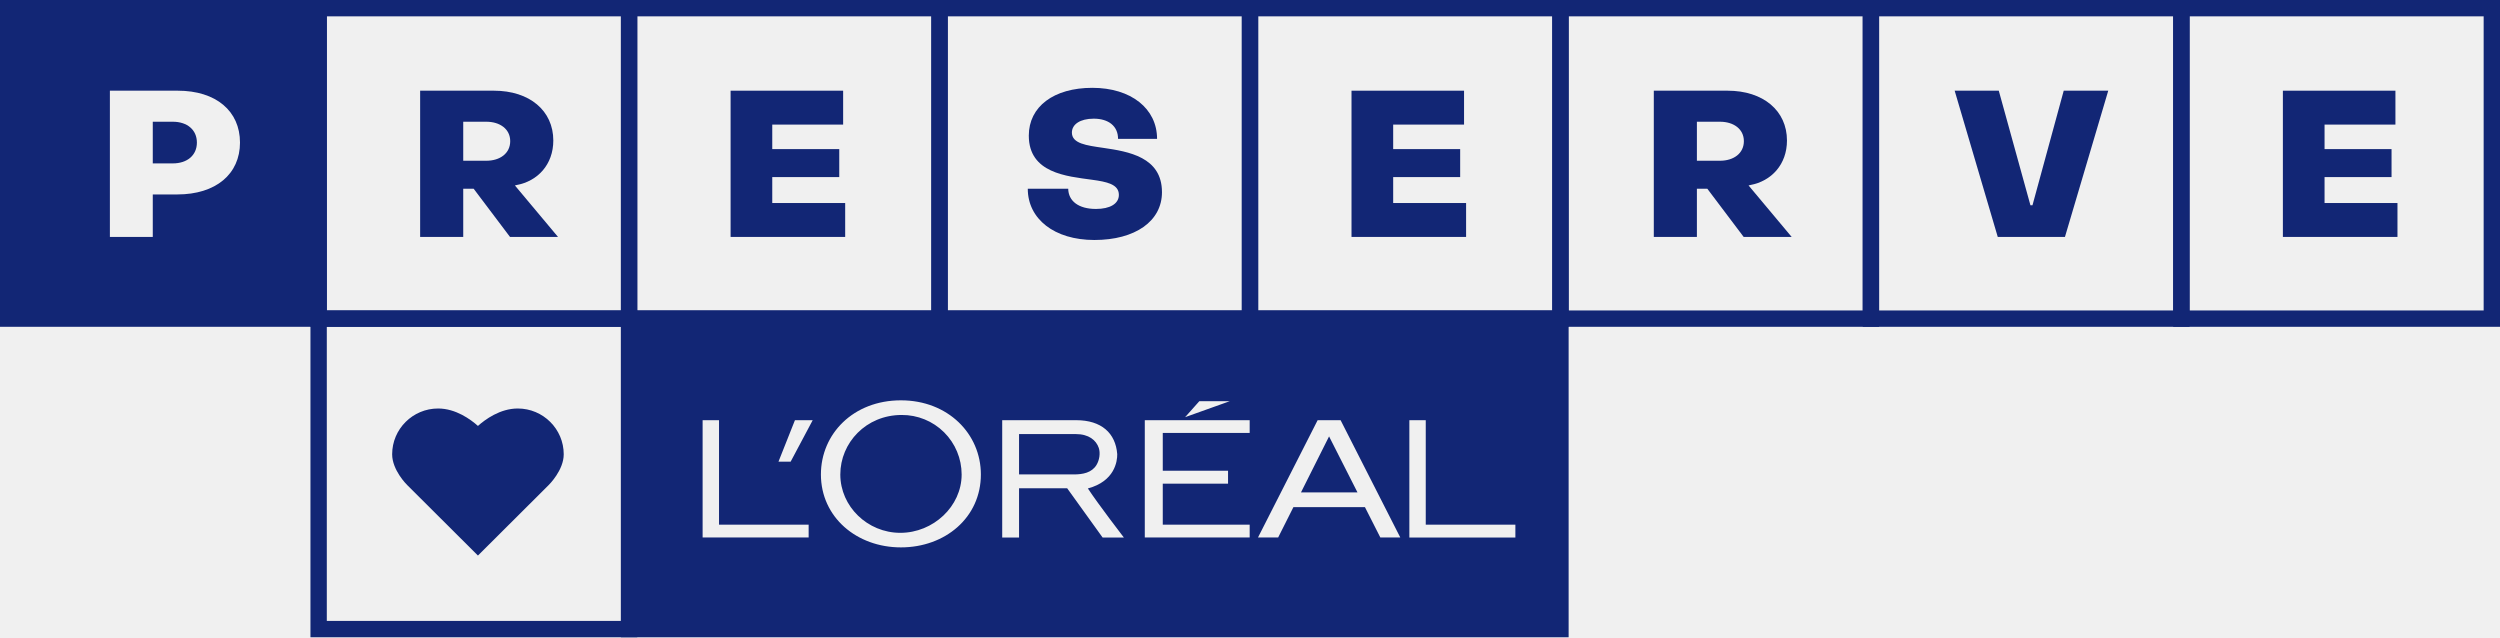
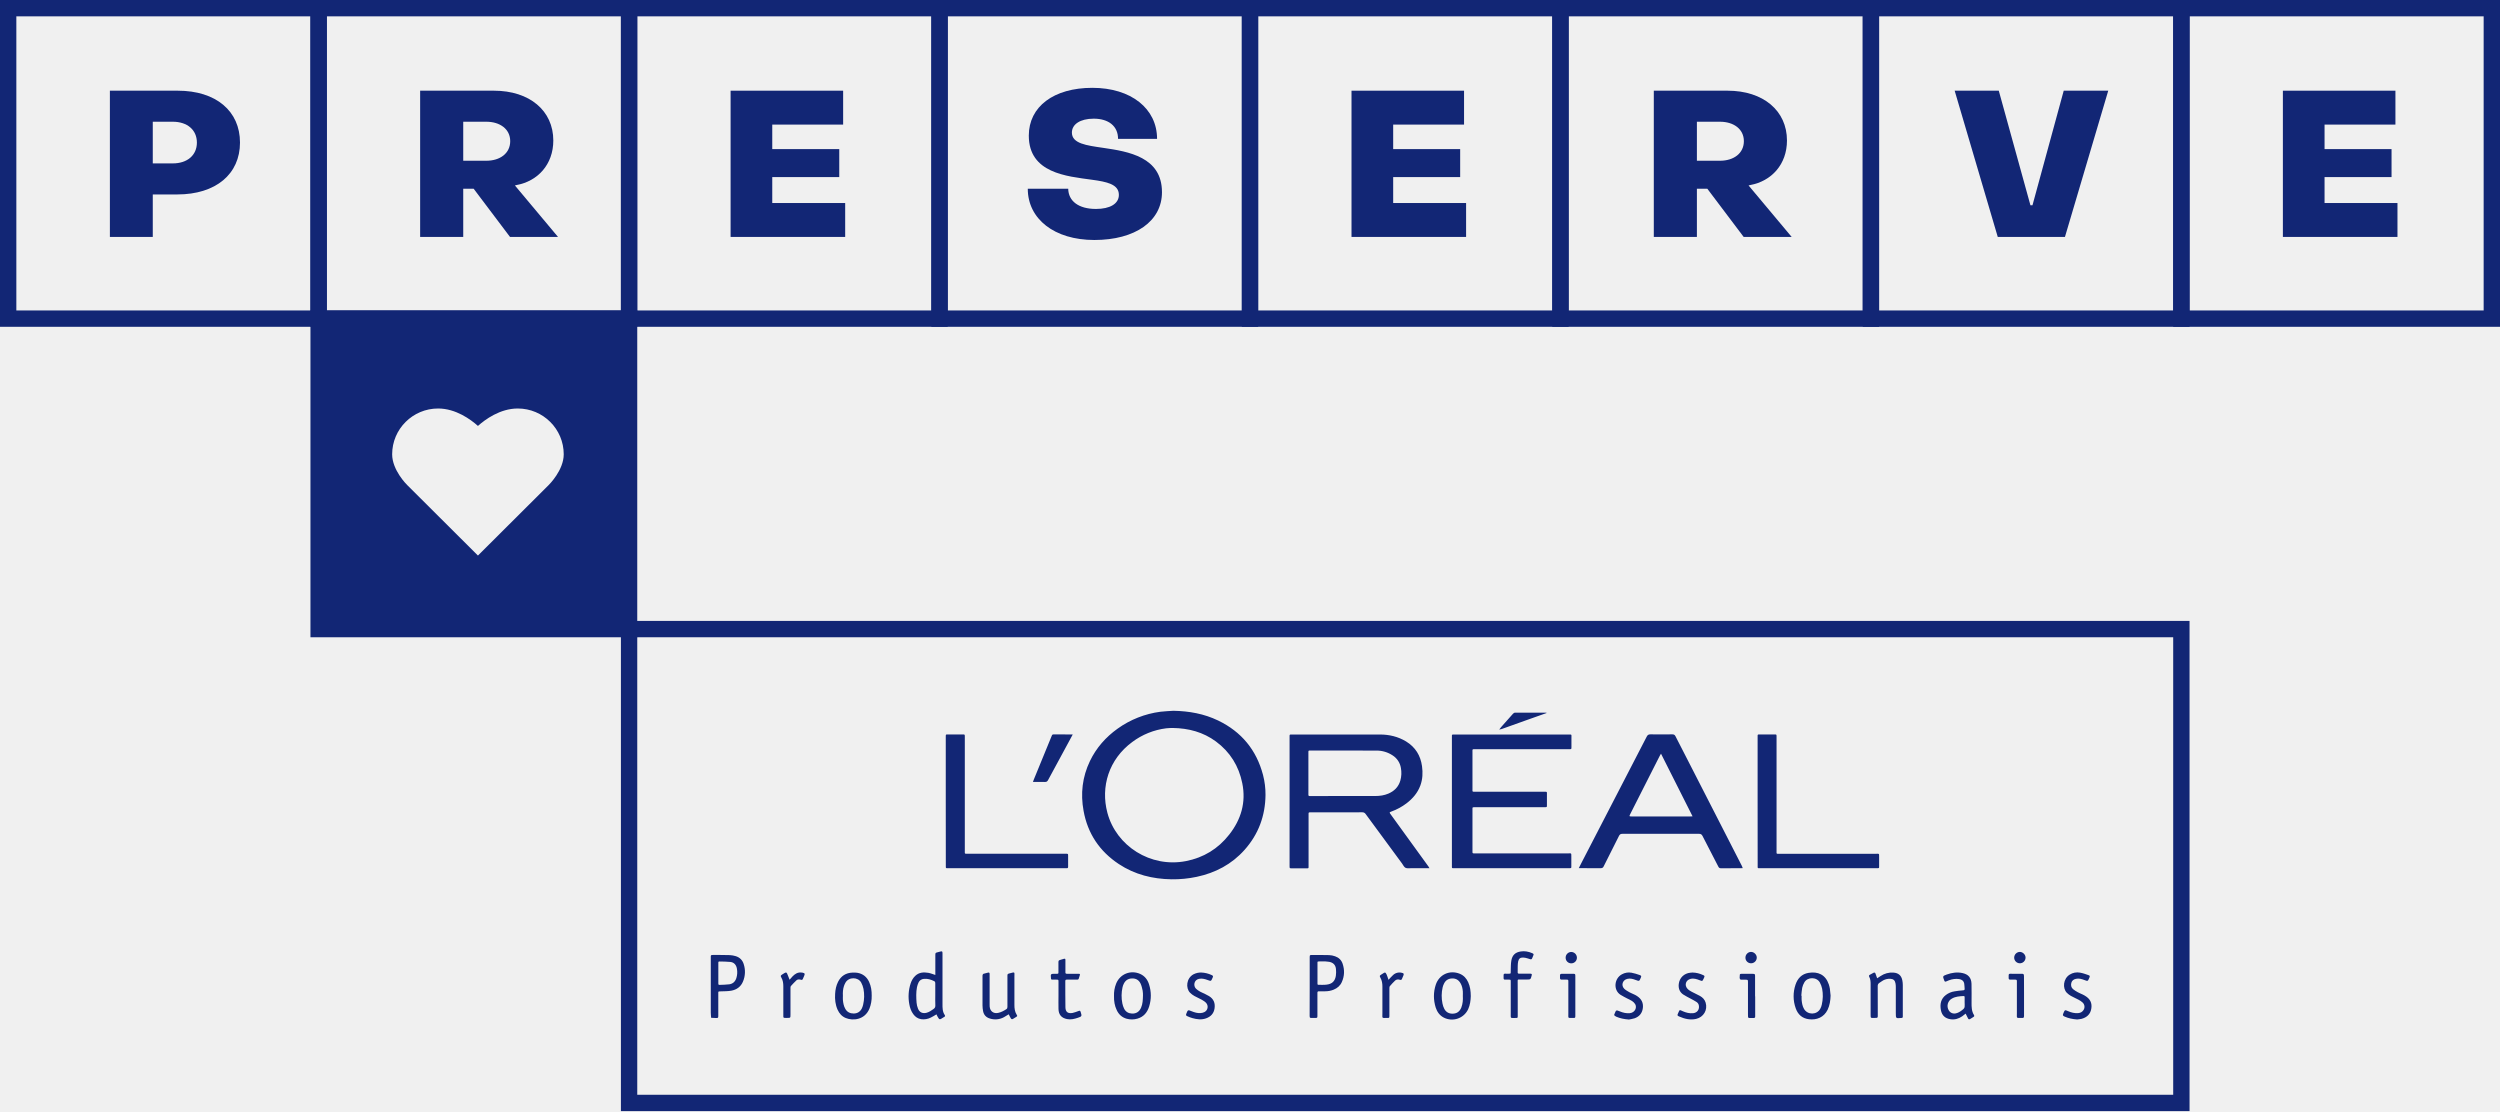
- <svg xmlns="http://www.w3.org/2000/svg" fill="none" height="78" width="306">
-   <path clip-rule="evenodd" d="M40 0H0v40h40zM18.7 29h-5.25V11.1h8.3c4.7 0 7.625 2.5 7.625 6.35s-2.95 6.35-7.675 6.35h-3zm0-14.1V20h2.45c1.775 0 2.95-1 2.95-2.55s-1.175-2.55-2.95-2.55z" fill="#122675" fill-rule="evenodd" />
-   <path d="M39 1h38v38H39z" stroke="#122675" stroke-width="2" />
-   <path d="M51.425 29H56.7v-5.9h1.275l4.45 5.9H68.3l-5.275-6.3.2-.05c2.6-.475 4.5-2.525 4.5-5.45 0-3.65-2.9-6.1-7.275-6.1h-9.025zm5.275-9.325V14.9h2.825c1.675 0 2.925.9 2.925 2.375 0 1.5-1.25 2.4-2.925 2.4z" fill="#122675" />
-   <path d="M77 1h38v38H77z" stroke="#122675" stroke-width="2" />
-   <path d="M89.425 29h14.025v-4.15h-8.925v-3.175h8.2V18.25h-8.2v-3h8.675V11.1H89.425z" fill="#122675" />
-   <path d="M115 1h38v38h-38z" stroke="#122675" stroke-width="2" />
+ <svg xmlns="http://www.w3.org/2000/svg" width="306" height="136" fill="none">
+   <path stroke="#122675" stroke-width="2" d="M1 1h38v38H1z" />
+   <path d="M13.45 29h5.25v-5.2h3c4.725 0 7.675-2.5 7.675-6.35 0-3.85-2.925-6.35-7.625-6.35h-8.3V29zm5.25-9v-5.1h2.45c1.775 0 2.95 1 2.95 2.55C24.1 19 22.925 20 21.15 20H18.7z" fill="#122675" />
+   <path stroke="#122675" stroke-width="2" d="M39 1h38v38H39z" />
+   <path d="M51.425 29H56.7v-5.9h1.275l4.45 5.9H68.3l-5.275-6.3.2-.05c2.6-.475 4.5-2.525 4.5-5.45 0-3.65-2.9-6.1-7.275-6.1h-9.025V29zm5.275-9.325V14.9h2.825c1.675 0 2.925.9 2.925 2.375 0 1.5-1.25 2.4-2.925 2.4H56.7z" fill="#122675" />
+   <path stroke="#122675" stroke-width="2" d="M77 1h38v38H77z" />
+   <path d="M89.425 29h14.025v-4.15h-8.925v-3.175h8.2V18.25h-8.2v-3h8.675V11.1H89.425V29z" fill="#122675" />
+   <path stroke="#122675" stroke-width="2" d="M115 1h38v38h-38z" />
  <path d="M133.95 29.375c5 0 8.275-2.3 8.275-5.85 0-4.325-4.125-4.975-7.175-5.425-2.075-.3-3.85-.525-3.85-1.875 0-1 1-1.7 2.675-1.7 1.8 0 2.975.9 2.975 2.475h4.775c0-3.7-3.175-6.25-7.925-6.25-4.725 0-7.775 2.3-7.775 5.85 0 4.6 4.65 4.975 7.725 5.4 1.825.25 3.3.55 3.3 1.85 0 1.1-1.1 1.725-2.8 1.725-2.15 0-3.375-.975-3.4-2.475h-4.95c0 3.7 3.25 6.275 8.15 6.275z" fill="#122675" />
-   <path d="M153 1h38v38h-38z" stroke="#122675" stroke-width="2" />
-   <path d="M165.425 29h14.025v-4.15h-8.925v-3.175h8.2V18.25h-8.2v-3h8.675V11.1h-13.775z" fill="#122675" />
-   <path d="M191 1h38v38h-38z" stroke="#122675" stroke-width="2" />
-   <path d="M202.425 29h5.275v-5.9h1.275l4.45 5.9h5.875l-5.275-6.3.2-.05c2.6-.475 4.5-2.525 4.5-5.45 0-3.65-2.9-6.1-7.275-6.1h-9.025zm5.275-9.325V14.9h2.825c1.675 0 2.925.9 2.925 2.375 0 1.5-1.25 2.4-2.925 2.4z" fill="#122675" />
-   <path d="M229 1h38v38h-38z" stroke="#122675" stroke-width="2" />
-   <path d="M244.525 29h8.225l5.3-17.9h-5.45l-3.825 14.025h-.25L244.65 11.1h-5.4z" fill="#122675" />
-   <path d="M267 1h38v38h-38z" stroke="#122675" stroke-width="2" />
-   <path d="M279.425 29h14.025v-4.15h-8.925v-3.175h8.2V18.25h-8.2v-3h8.675V11.1h-13.775z" fill="#122675" />
-   <path d="M39 39h38v38H39z" stroke="#122675" stroke-width="2" />
-   <g fill="#122675">
-     <path d="M63.375 50c-2.169 0-3.995 1.348-4.875 2.133-.88-.785-2.706-2.133-4.875-2.133C50.523 50 48 52.514 48 55.606c0 1.936 1.774 3.698 1.845 3.768L58.5 68l8.65-8.621c.076-.075 1.85-1.837 1.85-3.773C69 52.514 66.477 50 63.375 50z" />
-     <path clip-rule="evenodd" d="M76 38h116v40H76zm64.122 27.789h12.838V64.22h-10.637v-5.018h7.99v-1.587h-7.99v-4.622h10.637V51.43h-12.838zm4.934-14.726l1.738-1.953h3.718zm29.456 13.158V51.43h-2.007V65.79h12.978V64.22zm-20.534 1.568l7.301-14.358h2.81l7.306 14.358h-2.442l-1.884-3.716h-8.755l-1.868 3.716zm8.7-12.374l-3.44 6.858h6.92zm-29.522 6.37c3.29-.878 3.609-3.325 3.593-4.2-.197-2.565-1.925-4.154-5.03-4.154h-9.049V65.79h2.062v-6.023h5.892l4.334 6.023h2.6s-3.119-4.054-4.402-6.004zm-1.719-1.715h-6.705v-4.94h6.939c1.597 0 2.496.746 2.82 1.694.214.65.076 1.502-.278 2.082-.58.96-1.681 1.164-2.776 1.164zm-30.957.005c0-4.97 3.969-9.075 9.792-9.075 5.769 0 9.787 4.106 9.787 9.075 0 5.284-4.382 8.925-9.787 8.925-5.407 0-9.792-3.693-9.792-8.925zm2.374.005c0 3.9 3.32 7.138 7.349 7.138 4.027 0 7.502-3.238 7.502-7.138a7.286 7.286 0 00-7.346-7.287c-4.342 0-7.505 3.392-7.505 7.287zm-7.57-1.57h1.49l2.701-5.079h-2.174zm-7.276-5.079v12.79h10.97v1.568H86V51.43z" fill-rule="evenodd" />
+   <path stroke="#122675" stroke-width="2" d="M153 1h38v38h-38z" />
+   <path d="M165.425 29h14.025v-4.15h-8.925v-3.175h8.2V18.25h-8.2v-3h8.675V11.1h-13.775V29z" fill="#122675" />
+   <path stroke="#122675" stroke-width="2" d="M191 1h38v38h-38z" />
+   <path d="M202.425 29h5.275v-5.9h1.275l4.45 5.9h5.875l-5.275-6.3.2-.05c2.6-.475 4.5-2.525 4.5-5.45 0-3.65-2.9-6.1-7.275-6.1h-9.025V29zm5.275-9.325V14.9h2.825c1.675 0 2.925.9 2.925 2.375 0 1.5-1.25 2.4-2.925 2.4H207.7z" fill="#122675" />
+   <path stroke="#122675" stroke-width="2" d="M229 1h38v38h-38z" />
+   <path d="M244.525 29h8.225l5.3-17.9h-5.45l-3.825 14.025h-.25L244.65 11.1h-5.4l5.275 17.9z" fill="#122675" />
+   <path stroke="#122675" stroke-width="2" d="M267 1h38v38h-38z" />
+   <path d="M279.425 29h14.025v-4.15h-8.925v-3.175h8.2V18.25h-8.2v-3h8.675V11.1h-13.775V29z" fill="#122675" />
+   <path fill-rule="evenodd" clip-rule="evenodd" d="M78 38H38v40h40V38zM58.5 52.133c.88-.785 2.706-2.133 4.875-2.133C66.477 50 69 52.514 69 55.606c0 1.936-1.774 3.698-1.85 3.773L58.5 68l-8.655-8.626c-.071-.07-1.845-1.832-1.845-3.768C48 52.514 50.523 50 53.625 50c2.169 0 3.995 1.348 4.875 2.133z" fill="#122675" />
+   <path stroke="#122675" stroke-width="2" d="M77 77h190v58H77z" />
+   <g clip-path="url(#prefix__clip0)" fill-rule="evenodd" clip-rule="evenodd" fill="#122675">
+     <path d="M143.625 87c1.905.034 3.74.359 5.464 1.187 2.856 1.373 4.698 3.6 5.506 6.67.207.801.31 1.622.303 2.45-.028 2.552-.862 4.808-2.566 6.719-1.573 1.766-3.56 2.808-5.85 3.298a13.91 13.91 0 01-3.07.303c-2.325-.034-4.512-.572-6.471-1.869-2.353-1.559-3.809-3.726-4.312-6.513-.387-2.11-.152-4.146.779-6.091.78-1.621 1.932-2.925 3.388-3.967a11.576 11.576 0 015.243-2.07c.524-.069 1.062-.076 1.586-.117zm-.11 2.104c-.207.007-.49.007-.773.041a8.755 8.755 0 00-4.146 1.67c-2.87 2.111-3.905 5.478-3.049 8.679 1.083 4.063 5.278 6.747 9.61 5.905 2.159-.421 3.939-1.504 5.298-3.242 1.456-1.849 2.077-3.946 1.601-6.285-.421-2.104-1.49-3.829-3.222-5.112-1.552-1.145-3.332-1.628-5.319-1.656zM174.967 106.268h-2.236c-.234 0-.503.049-.696-.048-.187-.09-.29-.345-.421-.524-1.49-2.022-2.981-4.036-4.457-6.057a.473.473 0 00-.428-.214c-2.083.007-4.173.007-6.257.007h-.131c-.117-.007-.186.027-.172.165.006.083 0 .173 0 .262v6.064c0 .407.041.359-.366.359h-1.725c-.227 0-.227-.007-.234-.234v-.166-15.578c0-.448-.042-.4.4-.4h10.658c1.139 0 2.222.256 3.202.849 1.138.697 1.773 1.725 1.952 3.035.11.8.076 1.58-.2 2.346-.331.904-.932 1.607-1.69 2.187a6.982 6.982 0 01-1.849 1.007c-.276.104-.276.104-.09.359l1.739 2.401 2.883 3.98c.014.042.049.097.118.2zm-10.369-8.837h3.746c.545 0 1.083-.076 1.586-.29.732-.31 1.242-.82 1.47-1.593a3.37 3.37 0 00.069-1.553 2.236 2.236 0 00-1.007-1.531 3.523 3.523 0 00-1.967-.593c-2.69-.014-5.388-.007-8.078-.007-.297 0-.269-.007-.269.296v5.084c-.014.139.041.2.179.194.076-.007.152 0 .228 0 1.352-.007 2.697-.007 4.043-.007zM213.31 106.255c-.083.007-.145.013-.207.013-.814 0-1.628-.006-2.442.007-.179.007-.269-.055-.345-.214-.635-1.241-1.29-2.483-1.925-3.732-.096-.186-.2-.269-.421-.269-3.132.007-6.257.007-9.389 0-.221 0-.324.069-.421.262a304.946 304.946 0 01-1.724 3.429c-.042.09-.097.173-.131.262-.076.2-.207.262-.421.255-.773-.013-1.546-.006-2.311-.006h-.332c.145-.29.276-.539.401-.787l4.035-7.802a3806.22 3806.22 0 003.884-7.513c.097-.193.214-.276.449-.276.89.014 1.78.014 2.67 0 .2 0 .31.055.4.234a251.322 251.322 0 001.676 3.27c1.387 2.705 2.767 5.409 4.153 8.113l2.298 4.491c.027.09.062.166.103.263zm-6.14-6.334c-1.29-2.559-2.559-5.09-3.863-7.67-.069.11-.104.171-.138.234-.145.276-.29.558-.428.841-1.055 2.09-2.118 4.181-3.173 6.264-.173.338-.173.345.207.345h7.071c.096 0 .186-.007.324-.014zM177.712 98.066v-7.79c0-.42-.034-.365.366-.365h2.415c3.815-.007 7.623-.007 11.438-.007.483 0 .414-.048.414.414v1.139c0 .241-.007.241-.256.248h-11.472c-.435 0-.387-.041-.387.38v4.463c0 .393-.048.359.373.359h8.341c.476 0 .393-.014.4.4.007.42 0 .848 0 1.27 0 .213-.007.213-.221.227-.083.007-.173 0-.262 0h-8.306c-.366 0-.325-.02-.325.345v4.988c0 .041.007.089 0 .131-.013.138.042.2.187.186.082-.007.172 0 .262 0h11.245c.421 0 .407-.076.407.393v1.207c0 .207-.007.207-.221.214H178.092c-.421 0-.38.056-.38-.386v-7.816zM115.761 98.073v-7.727-.228c.007-.213.007-.22.221-.22h1.89c.214 0 .214.007.221.22v13.977c0 .456-.049.4.4.4h11.99c.248.007.255.007.255.249v1.338c0 .145-.048.2-.186.186-.062-.006-.131 0-.193 0h-14.205c-.441 0-.379.049-.386-.379-.007-2.601-.007-5.209-.007-7.816zM215.132 98.086v-7.823c0-.407-.028-.366.372-.366h1.725c.214 0 .214.007.221.214v14.012c0 .435-.049.379.386.379h11.762c.449 0 .4-.055.407.394v1.172c0 .194-.007.194-.2.2h-14.266c-.449 0-.401.069-.401-.4-.006-2.594-.006-5.188-.006-7.782zM114.623 124.157c-.235.138-.462.29-.704.4a1.995 1.995 0 01-1.166.193c-.414-.069-.724-.282-.965-.614-.269-.365-.414-.786-.49-1.228a5.113 5.113 0 01.165-2.538c.118-.352.297-.676.573-.932.455-.427 1.014-.462 1.587-.365.283.048.552.165.862.262v-.318-2.083c0-.31.007-.31.31-.386.104-.028.207-.062.318-.083.214-.048.241-.021.248.207v6.223c0 .469-.007.931.276 1.345.069.103.042.179-.069.234-.124.069-.241.152-.359.221-.172.097-.241.083-.345-.083-.103-.144-.172-.31-.241-.455zm-.145-2.387v-1.4c0-.118-.007-.214-.131-.276-.393-.193-.807-.325-1.249-.283-.303.027-.538.172-.669.448-.09.187-.152.387-.193.58-.117.621-.097 1.255-.048 1.883.014.242.082.497.172.725.18.469.566.641 1.049.517.324-.083.586-.276.855-.462.159-.111.228-.235.221-.428-.021-.435-.007-.869-.007-1.304zM160.307 120.728v-3.387-.193c.006-.242.02-.256.262-.256.703 0 1.414-.006 2.118.014.248.007.496.062.731.145.441.152.766.455.917.904.256.759.235 1.518-.096 2.249-.2.448-.545.745-1 .931-.338.138-.683.2-1.049.2-.248 0-.504.007-.752 0-.145-.007-.186.055-.186.193.007.249 0 .497 0 .746v2.055c0 .249-.014.263-.256.269a4.932 4.932 0 01-.455 0c-.221-.006-.228-.02-.241-.248v-.228c.007-1.131.007-2.262.007-3.394zm.952-1.621v1.269c0 .097.007.173.131.166.324-.007.655.021.972-.021.683-.076 1.042-.421 1.146-1.083a3.44 3.44 0 00.013-.842c-.055-.496-.338-.772-.827-.869a3.421 3.421 0 00-.449-.048c-.241-.007-.476 0-.717 0-.276 0-.276-.021-.269.262v1.166zM87 120.742v-3.456-.228c0-.103.048-.165.152-.165.041 0 .09-.007.13-.007.684.007 1.367-.007 2.05.02.248.007.497.062.731.131.476.152.807.47.959.946a3.045 3.045 0 01-.083 2.166c-.262.628-.772.993-1.428 1.11-.414.076-.841.069-1.262.083-.36.014-.331-.02-.331.338v2.608c0 .31 0 .317-.297.317-.193 0-.386-.02-.58-.027-.007-.207-.041-.407-.041-.614v-3.222zm.924-1.628v1.269c0 .104.021.173.145.166.4-.021.8-.014 1.194-.069.448-.062.738-.345.87-.773.11-.365.137-.738.068-1.124-.069-.435-.317-.794-.814-.842-.442-.048-.883-.041-1.325-.055-.124-.007-.144.069-.138.165v1.263zM131.304 89.897c-.096.187-.165.318-.241.449-.925 1.704-1.856 3.415-2.774 5.126-.096.18-.193.248-.4.241-.476-.014-.952-.007-1.455-.007.041-.11.062-.193.096-.269.718-1.745 1.428-3.49 2.146-5.236l.062-.152c.034-.096.089-.158.214-.158.765.006 1.524.006 2.352.006zM136.354 121.915a3.676 3.676 0 01.255-1.504c.469-1.193 1.78-1.725 2.953-1.2.566.255.904.71 1.083 1.276.283.904.29 1.814.007 2.718-.228.724-.669 1.256-1.428 1.476a2.438 2.438 0 01-1.318.014c-.572-.159-.966-.524-1.214-1.048-.262-.539-.352-1.111-.338-1.732zm3.546-.076c-.007-.145.007-.372-.041-.593-.063-.297-.131-.594-.256-.863-.207-.427-.565-.641-1.055-.62-.476.013-.8.241-1.001.655a1.83 1.83 0 00-.151.428 4.72 4.72 0 00-.021 1.966c.041.221.117.441.214.641.193.394.531.587.966.607.524.021.91-.234 1.117-.731.193-.448.214-.931.228-1.49zM224.065 121.86c-.02.607-.103 1.186-.365 1.738-.456.932-1.345 1.27-2.27 1.159-.828-.096-1.366-.572-1.635-1.345a4.38 4.38 0 01-.028-2.877c.256-.779.766-1.318 1.594-1.456 1.159-.193 2.077.214 2.484 1.408.055.172.103.352.131.531.041.283.062.559.089.842zm-3.587.02h.041c0 .173-.013.345 0 .518.035.379.097.752.29 1.09.442.759 1.559.759 1.987-.007.09-.159.159-.338.193-.518.145-.641.166-1.29.042-1.938a2.743 2.743 0 00-.276-.759c-.394-.717-1.525-.697-1.904-.021a2.291 2.291 0 00-.263.663c-.062.324-.075.655-.11.972zM180.023 121.929c-.013.51-.082 1.069-.317 1.593a2.192 2.192 0 01-2.994 1.028c-.511-.269-.814-.704-.987-1.242-.282-.924-.289-1.862.014-2.78.414-1.255 1.711-1.835 2.939-1.338.483.2.814.559 1.028 1.035.242.524.311 1.083.317 1.704zm-.972-.021c0-.186.013-.373 0-.552-.028-.359-.104-.711-.29-1.021-.228-.386-.559-.586-1.021-.573-.455.014-.787.214-.987.621a2.108 2.108 0 00-.172.456 4.652 4.652 0 00-.021 2c.049.221.111.442.221.642.2.386.538.586.98.593.524.007.89-.234 1.103-.745.18-.469.214-.945.187-1.421zM106.696 121.867a4.025 4.025 0 01-.276 1.586c-.565 1.387-2.021 1.518-2.897 1.152-.476-.193-.794-.558-1.001-1.014-.276-.621-.345-1.269-.303-1.938.027-.511.124-1.007.359-1.477.365-.724.959-1.097 1.766-1.131.207-.007.414-.007.614.028.669.117 1.138.503 1.421 1.11.248.538.324 1.104.317 1.684zm-3.525.013c0 .173-.014.352 0 .518.034.379.103.752.297 1.09.227.4.586.566 1.027.566.456-.007.787-.214.994-.621.069-.145.124-.304.159-.463.151-.641.165-1.29.041-1.938a2.78 2.78 0 00-.276-.759c-.373-.697-1.511-.724-1.925 0a2.201 2.201 0 00-.186.414c-.131.393-.152.793-.131 1.193zM240.595 124.067c-.152.118-.283.235-.428.332-.427.289-.897.434-1.414.358-.662-.096-1.062-.462-1.187-1.117-.137-.725-.013-1.387.621-1.863a2.322 2.322 0 011.042-.435c.338-.062.69-.096 1.035-.124.138-.014.228-.034.207-.2-.021-.207-.014-.414-.048-.614-.062-.345-.297-.517-.628-.566-.428-.062-.842 0-1.249.152-.11.042-.221.09-.331.138-.11.048-.186.028-.228-.089-.207-.545-.241-.566.297-.759.621-.221 1.262-.318 1.918-.18.717.152 1.09.594 1.111 1.318.02.773.006 1.545.006 2.311 0 .524 0 1.042.297 1.511.062.103.035.179-.076.241-.131.076-.262.152-.386.242-.124.083-.214.041-.269-.069-.097-.18-.18-.366-.29-.587zm-.124-1.393v-.621c0-.09-.035-.145-.131-.138-.49.028-.98.055-1.414.304a1.027 1.027 0 00-.407 1.428c.172.31.496.462.855.393.283-.055.524-.2.752-.373.352-.276.352-.276.352-.731-.007-.09-.007-.172-.007-.262zM123.467 124.15c-.207.131-.386.248-.579.352a2.199 2.199 0 01-1.732.165c-.476-.144-.752-.462-.834-.945a3.985 3.985 0 01-.063-.648c-.006-1.173 0-2.346 0-3.519 0-.075-.006-.158.014-.227.014-.055.062-.124.111-.138a5.14 5.14 0 01.565-.145c.124-.028.18.034.18.159v3.711c0 .097 0 .193.007.29.048.572.476.897 1.041.773.366-.076.69-.256 1.001-.456.103-.069.131-.158.131-.276-.007-.448 0-.89 0-1.338V119.5c0-.283 0-.29.262-.359.717-.193.586-.186.593.435.007 1.138.007 2.277 0 3.422 0 .421.042.821.269 1.187.111.179.097.193-.076.303-.117.076-.241.145-.358.221-.125.083-.214.034-.276-.069-.09-.145-.166-.311-.256-.49zM229.764 119.742c.138-.09.276-.186.421-.276a2.49 2.49 0 011.573-.421c.62.048.972.352 1.09.966.034.179.055.365.055.552.007 1.235 0 2.476 0 3.711v.166c0 .11-.055.152-.159.159h-.034c-.663.062-.663.062-.663-.608v-3.194c0-.151-.013-.303-.041-.448-.069-.359-.262-.524-.628-.545a1.665 1.665 0 00-.876.193c-.159.09-.304.207-.462.304-.166.103-.214.241-.207.434.007 1.111.007 2.215.007 3.325 0 .601.055.525-.545.532h-.166c-.11 0-.159-.062-.159-.166-.006-.09-.006-.172-.006-.262 0-1.235-.007-2.477 0-3.712 0-.31-.021-.607-.166-.883-.069-.131-.034-.2.083-.262a9.2 9.2 0 00.428-.234c.11-.062.193-.035.241.069.069.2.138.393.214.6zM185.77 122.26v2.083c0 .249-.007.256-.255.256-.697-.007-.593.096-.6-.573-.007-1.242 0-2.477 0-3.719v-.193c-.007-.2-.007-.2-.2-.207a5.72 5.72 0 00-.49 0c-.124.007-.18-.048-.186-.172v-.069c-.007-.58-.014-.476.462-.483.483-.007.4.048.414-.421.013-.386.007-.786.069-1.166.11-.683.483-1.035 1.159-1.138.483-.076.952.014 1.393.207.2.09.214.124.124.324-.207.483-.117.511-.662.324a2.007 2.007 0 00-.573-.11c-.351-.007-.524.131-.6.469-.041.179-.048.366-.055.545-.007.262 0 .518-.007.787 0 .124.042.172.166.172.379-.007.759 0 1.138 0h.228c.2.007.227.048.179.235-.124.483-.124.483-.628.483h-.883c-.193 0-.2.006-.2.2.007.731.007 1.448.007 2.166zM129.559 121.839v-1.69c0-.235-.007-.235-.235-.242a6.54 6.54 0 00-.524 0c-.111 0-.152-.041-.159-.151-.055-.552-.048-.566.497-.566.483 0 .407.048.414-.421v-.911c0-.303.007-.303.31-.393.124-.034.249-.076.373-.11.124-.028.179.014.172.152-.007.413 0 .827 0 1.234 0 .09.007.173 0 .263-.014.144.055.186.186.186.414-.007.828 0 1.235 0h.228c.09 0 .152.048.124.145a5.16 5.16 0 01-.145.462c-.041.117-.151.11-.248.11h-.98c-.076 0-.151.007-.227 0-.145-.013-.187.055-.187.187.007 1.062-.007 2.124.014 3.187.007.579.297.807.869.704.242-.049.476-.145.711-.228.207-.076.228-.069.297.145.151.462.131.517-.338.669-.435.145-.87.262-1.339.165-.676-.131-1.035-.538-1.048-1.241-.014-.552 0-1.104 0-1.663.007.007.007.007 0 .007zM207.163 119.038c.463.007.89.124 1.297.31.2.09.2.125.118.325-.014.041-.035.076-.056.117-.151.324-.151.317-.496.186-.352-.138-.718-.262-1.111-.158-.566.138-.773.758-.379 1.193.144.166.351.283.551.393.325.18.67.318.987.497.331.186.586.448.697.821.269.897-.249 1.78-1.173 1.994-.731.165-1.421-.014-2.084-.304-.213-.09-.227-.152-.131-.352.242-.531.138-.476.628-.269.387.166.78.262 1.201.228.489-.041.793-.4.738-.883a.636.636 0 00-.29-.49c-.221-.145-.448-.262-.676-.386-.324-.18-.662-.331-.966-.538-.441-.304-.6-.759-.538-1.284.09-.758.655-1.303 1.421-1.379a1.87 1.87 0 01.262-.021zM199.382 124.792c-.601-.049-1.084-.145-1.546-.345-.062-.028-.11-.062-.165-.097-.083-.055-.118-.124-.069-.221.007-.02.02-.041.027-.055.187-.469.187-.462.649-.276.386.159.786.256 1.207.214.628-.062.911-.676.662-1.104a1.291 1.291 0 00-.386-.386c-.2-.131-.421-.221-.635-.331-.255-.138-.524-.269-.765-.421-.918-.573-.794-2.007.165-2.518a1.77 1.77 0 011.166-.193c.338.062.669.165 1 .283.221.082.228.131.138.345-.186.434-.179.427-.621.262-.338-.131-.676-.228-1.048-.131-.559.151-.766.779-.359 1.2.179.179.421.304.642.435.2.11.414.186.621.289.117.056.234.118.338.194.517.345.758.821.683 1.441-.076.621-.414 1.042-.994 1.256-.262.09-.538.117-.71.159zM147.054 119.038a3.3 3.3 0 011.228.297c.214.096.228.138.138.345-.186.434-.179.434-.621.269-.338-.124-.676-.214-1.048-.138-.621.138-.711.855-.366 1.2.145.145.317.255.497.359.179.103.372.172.558.262.187.09.373.186.545.29.566.345.773.862.677 1.504-.09.614-.456 1.014-1.042 1.221-.559.2-1.111.124-1.663-.028a4.26 4.26 0 01-.641-.241c-.166-.076-.173-.145-.104-.318.186-.469.186-.469.649-.282.351.144.717.255 1.103.22.159-.013.325-.048.463-.124a.713.713 0 00.207-1.111c-.145-.165-.352-.289-.545-.4-.29-.165-.607-.289-.897-.455a2.367 2.367 0 01-.538-.407c-.545-.566-.449-1.759.42-2.242.318-.159.635-.235.98-.221zM254.248 124.785c-.566-.042-1.063-.145-1.532-.352-.248-.11-.262-.173-.152-.428.173-.407.173-.414.566-.241.393.172.8.276 1.235.241.262-.02.483-.124.635-.345a.711.711 0 00-.09-.952 2.33 2.33 0 00-.504-.345c-.303-.165-.627-.296-.931-.469a2.346 2.346 0 01-.49-.372c-.552-.552-.462-1.739.359-2.236a1.757 1.757 0 011.256-.234c.351.062.689.179 1.027.303.187.069.187.118.118.304a.243.243 0 01-.028.062c-.172.393-.172.393-.586.235-.338-.125-.676-.235-1.042-.145-.276.062-.483.207-.559.49-.076.296-.02.572.214.772.173.145.373.262.573.373.2.11.414.193.621.29.089.041.172.089.255.138.648.386.904.896.779 1.607-.117.676-.558 1.055-1.193 1.228-.186.041-.386.055-.531.076zM96.645 119.921c.13-.152.241-.283.359-.407.296-.303.634-.531 1.09-.476.04.007.09.007.13.014.283.062.318.124.207.393-.027.069-.055.145-.09.207-.047.097-.075.221-.158.276-.055.035-.18-.021-.269-.034-.159-.028-.317-.007-.428.096-.234.221-.462.455-.676.697-.062.069-.055.207-.055.31-.007 1.021 0 2.042 0 3.063v.131c0 .401 0 .401-.42.401-.504 0-.456.041-.456-.456 0-1.131-.007-2.256 0-3.387 0-.386-.041-.752-.242-1.097-.117-.2-.096-.241.097-.372.097-.069.2-.132.304-.187.158-.089.234-.083.31.083.11.235.186.476.297.745zM169.951 119.928c.187-.193.345-.379.531-.552a1.137 1.137 0 011.111-.303c.235.055.262.117.18.338a1.992 1.992 0 01-.104.241c-.048.097-.076.235-.152.276-.069.041-.2-.014-.303-.035a.542.542 0 00-.456.132 8.424 8.424 0 00-.641.683c-.055.069-.055.206-.055.31-.007 1.049 0 2.104 0 3.16v.193c-.007.207-.021.227-.228.227-.759-.006-.621.097-.628-.6a252.42 252.42 0 010-3.256c0-.373-.055-.731-.241-1.062-.124-.235-.111-.249.103-.394.069-.048.145-.089.221-.138.2-.138.283-.193.435.138.089.2.151.421.227.642zM214.835 121.95v2.476c0 .124-.069.18-.186.18h-.525c-.11 0-.158-.063-.165-.159-.007-.09-.007-.173-.007-.262v-3.781-.193c-.007-.29-.007-.29-.283-.297h-.49c-.055 0-.124.007-.158-.027-.159-.166-.056-.366-.069-.552-.007-.111.089-.138.186-.138h1.4c.256.007.283.027.283.283.007.469 0 .931 0 1.4v1.07h.014zM247.742 121.894V124.336c-.014.242-.028.263-.269.263-.704-.007-.607.089-.607-.601-.007-1.228 0-2.456 0-3.677 0-.076-.007-.151 0-.227.007-.138-.048-.194-.193-.187-.207.007-.414 0-.621 0-.138 0-.193-.062-.193-.2 0-.586-.042-.517.496-.517h1.042c.311 0 .331.021.338.331.007.793.007 1.58.007 2.373zM192.821 121.936v2.373c0 .283-.007.29-.29.29-.669-.007-.559.082-.566-.566-.007-1.235 0-2.47 0-3.712 0-.076-.007-.151 0-.227.007-.138-.041-.193-.186-.187-.207.007-.414-.006-.621 0-.152.007-.221-.062-.214-.213v-.063c-.014-.434-.007-.441.414-.441h1.076c.387 0 .387 0 .387.372v2.374zM183.493 89.318c.097-.124.187-.262.297-.38.462-.517.925-1.034 1.387-1.559.083-.096.165-.151.296-.151 1.249.006 2.498.006 3.746.006.028 0 .056.014.118.028-.794.283-1.546.545-2.298.814-1.083.386-2.166.773-3.242 1.16-.097.034-.207.047-.31.068l.006.014zM193.014 117.21a.689.689 0 01-.697.704.685.685 0 01-.683-.683.694.694 0 01.697-.711.705.705 0 01.683.69zM215.028 117.217a.7.7 0 01-.683.69.684.684 0 01-.704-.697c0-.386.331-.711.711-.697.359.014.683.345.676.704zM247.928 117.21a.698.698 0 01-.71.697.7.7 0 01-.683-.69.71.71 0 01.676-.704c.373-.007.717.324.717.697z" />
+     <path d="M183.487 89.311l-.014.022.022-.014-.008-.008z" />
  </g>
+   <defs>
+     <clipPath id="prefix__clip0">
+       <path fill="#fff" d="M87 87h169v37.792H87z" />
+     </clipPath>
+   </defs>
</svg>
